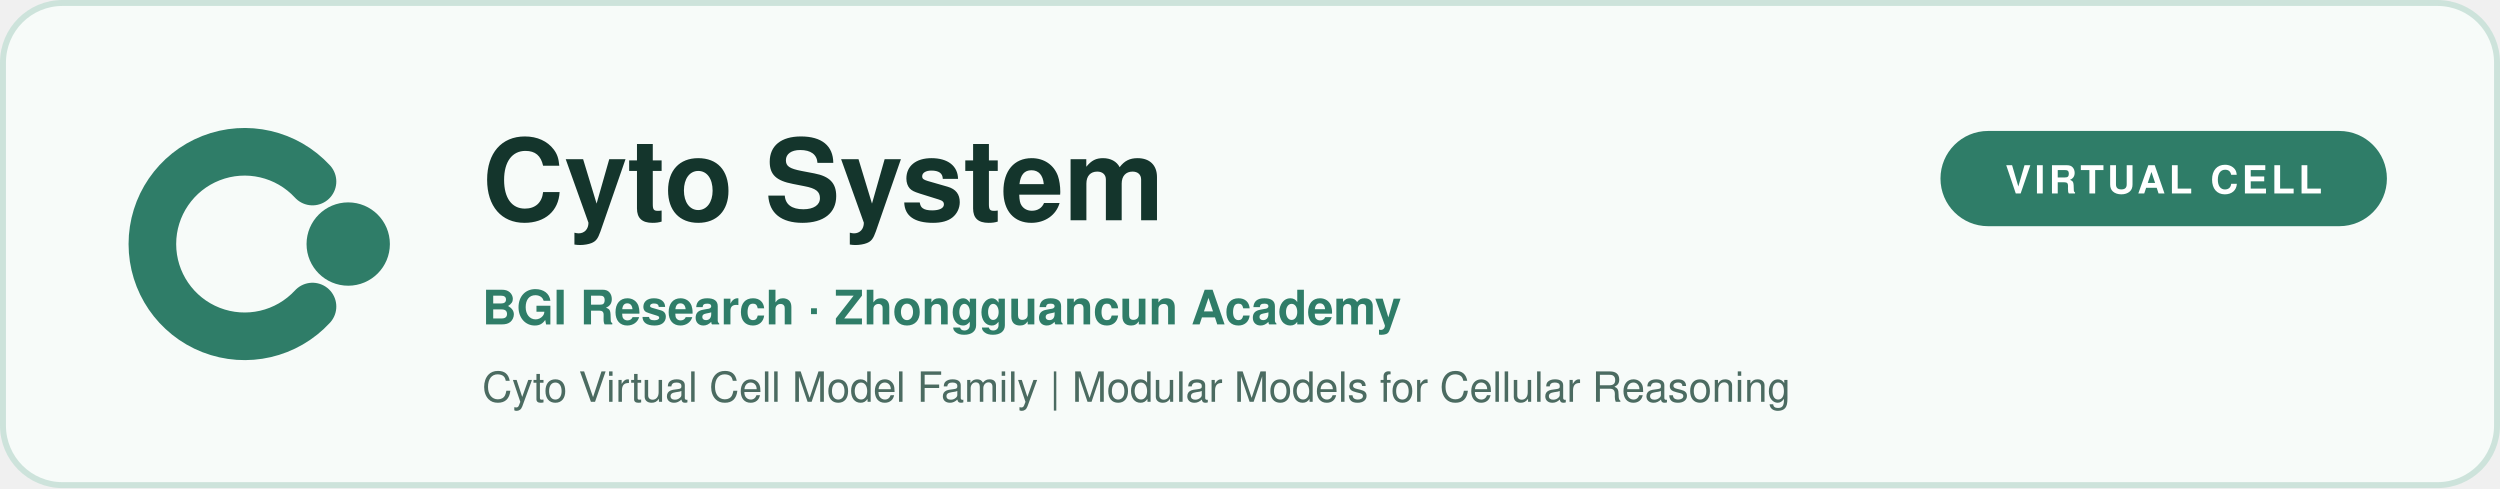
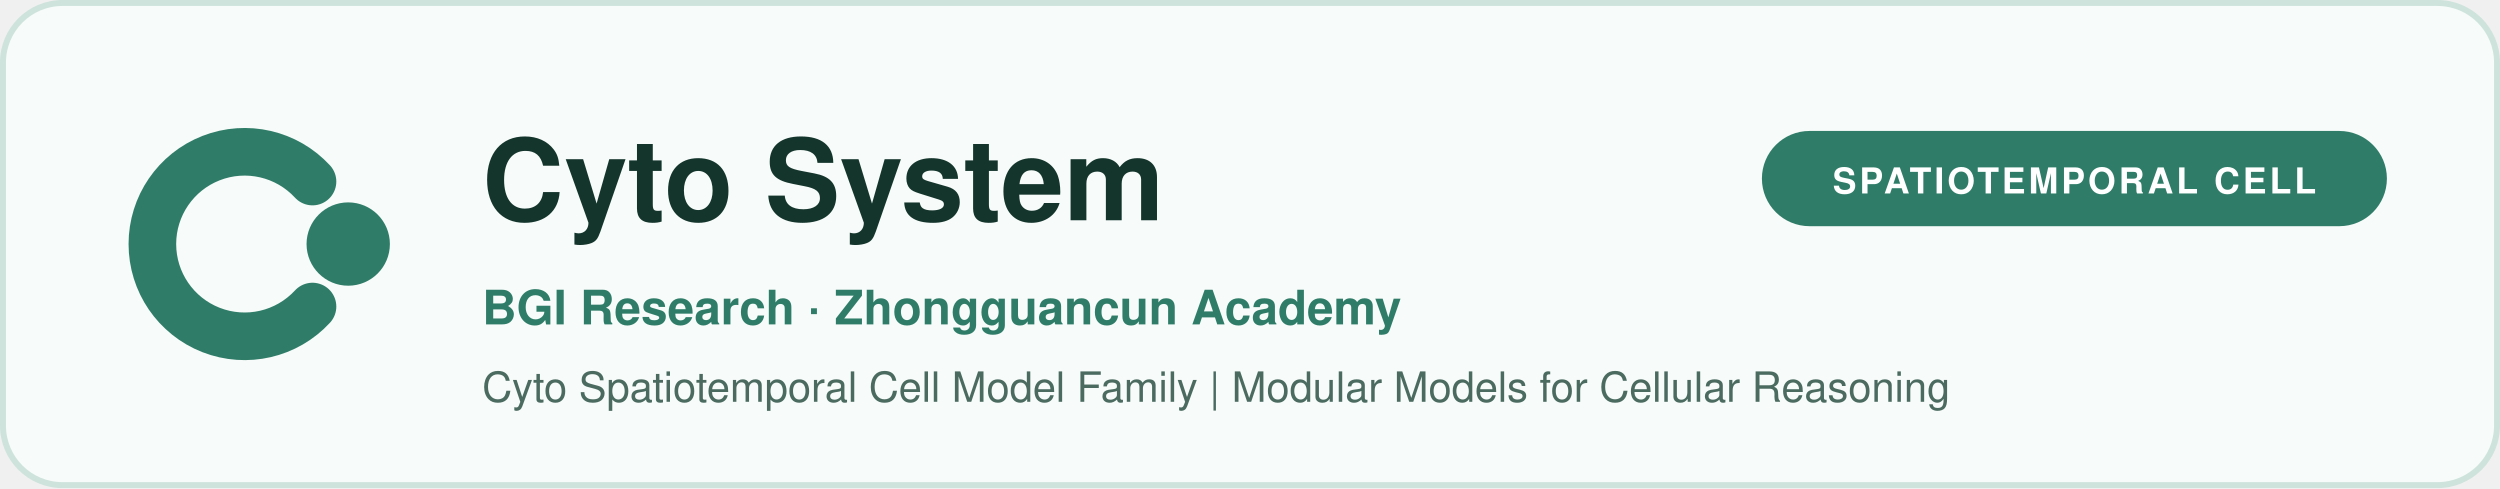
<svg xmlns="http://www.w3.org/2000/svg" viewBox="0 0 840 164" fill="none">
  <rect x="1" y="1" width="838" height="162" rx="20" fill="#f7fbf9" stroke="#cde3db" stroke-width="2" />
  <g transform="translate(36, 32)">
    <path d="M69 29A31 31 0 1 0 69 71" stroke="#2f7d68" stroke-width="16" stroke-linecap="round" />
    <circle cx="81" cy="50" r="14" fill="#2f7d68" />
  </g>
  <text x="162" y="74" font-family="-apple-system, BlinkMacSystemFont, 'Segoe UI', Helvetica, Arial, sans-serif" font-size="38" font-weight="700" fill="#14352c">Cyto System</text>
-   <rect x="652" y="44" width="150" height="32" rx="16" fill="#2f7d68" />
-   <text x="727" y="65" text-anchor="middle" font-family="-apple-system, BlinkMacSystemFont, 'Segoe UI', Helvetica, Arial, sans-serif" font-size="13" font-weight="700" fill="#ffffff" letter-spacing="1.2">VIRTUAL CELL</text>
+   <rect x="592" y="44" width="210" height="32" rx="16" fill="#2f7d68" />
+   <text x="697" y="65" text-anchor="middle" font-family="-apple-system, BlinkMacSystemFont, 'Segoe UI', Helvetica, Arial, sans-serif" font-size="12" font-weight="700" fill="#ffffff" letter-spacing="1">SPATIOTEMPORAL CELL</text>
  <text x="162" y="109" font-family="-apple-system, BlinkMacSystemFont, 'Segoe UI', Helvetica, Arial, sans-serif" font-size="16" font-weight="600" fill="#2f7d68">BGI Research  ·  Zhongguancun Academy</text>
-   <text x="162" y="135" font-family="-apple-system, BlinkMacSystemFont, 'Segoe UI', Helvetica, Arial, sans-serif" font-size="14" font-weight="500" fill="#4b6b61">Cyto Virtual Cell Model Family  |  Modular Models for Cellular Reasoning</text>
+   <text x="162" y="135" font-family="-apple-system, BlinkMacSystemFont, 'Segoe UI', Helvetica, Arial, sans-serif" font-size="14" font-weight="500" fill="#4b6b61">Cyto Spatiotemporal Cell Model Family  |  Modular Models for Cellular Reasoning</text>
</svg>
